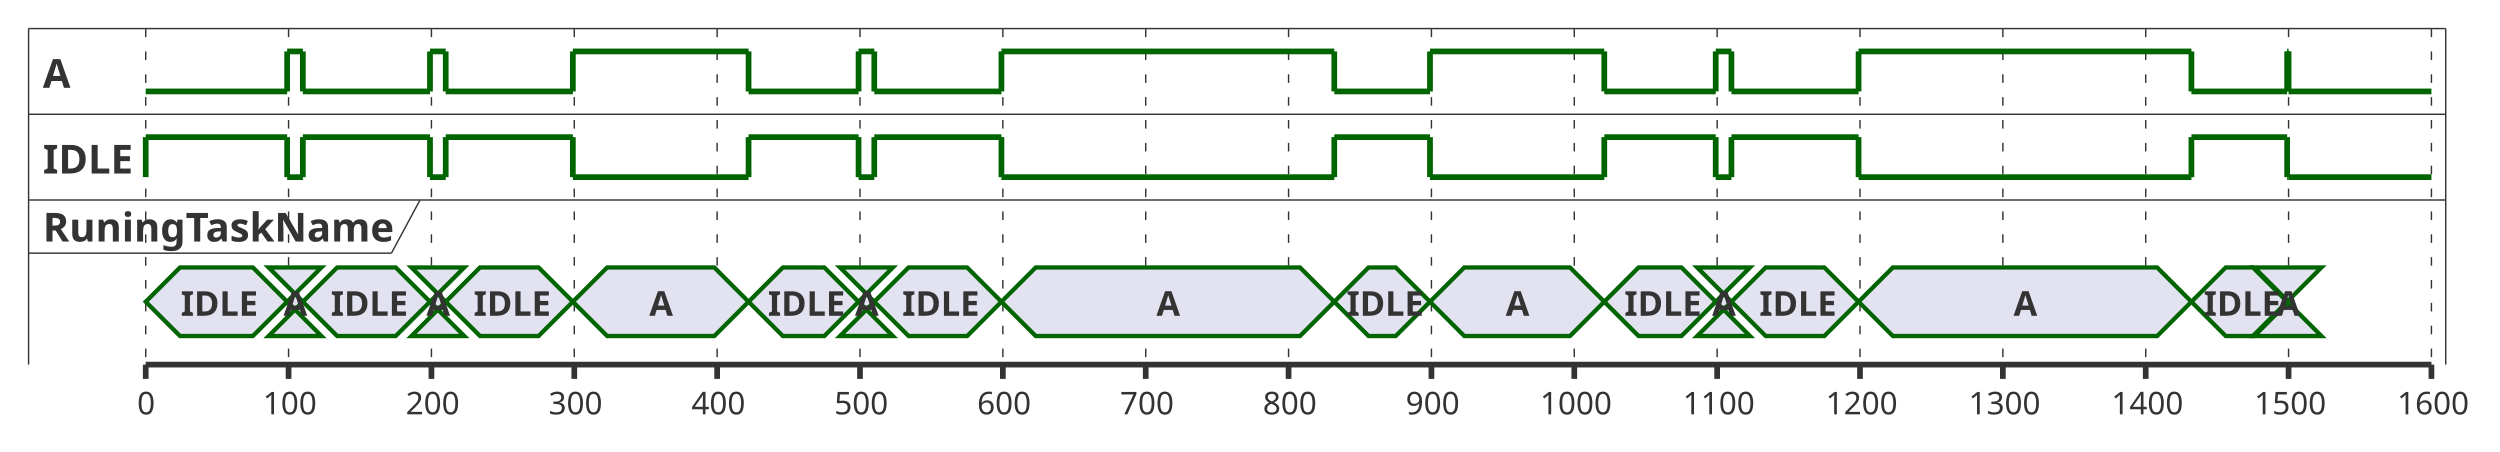
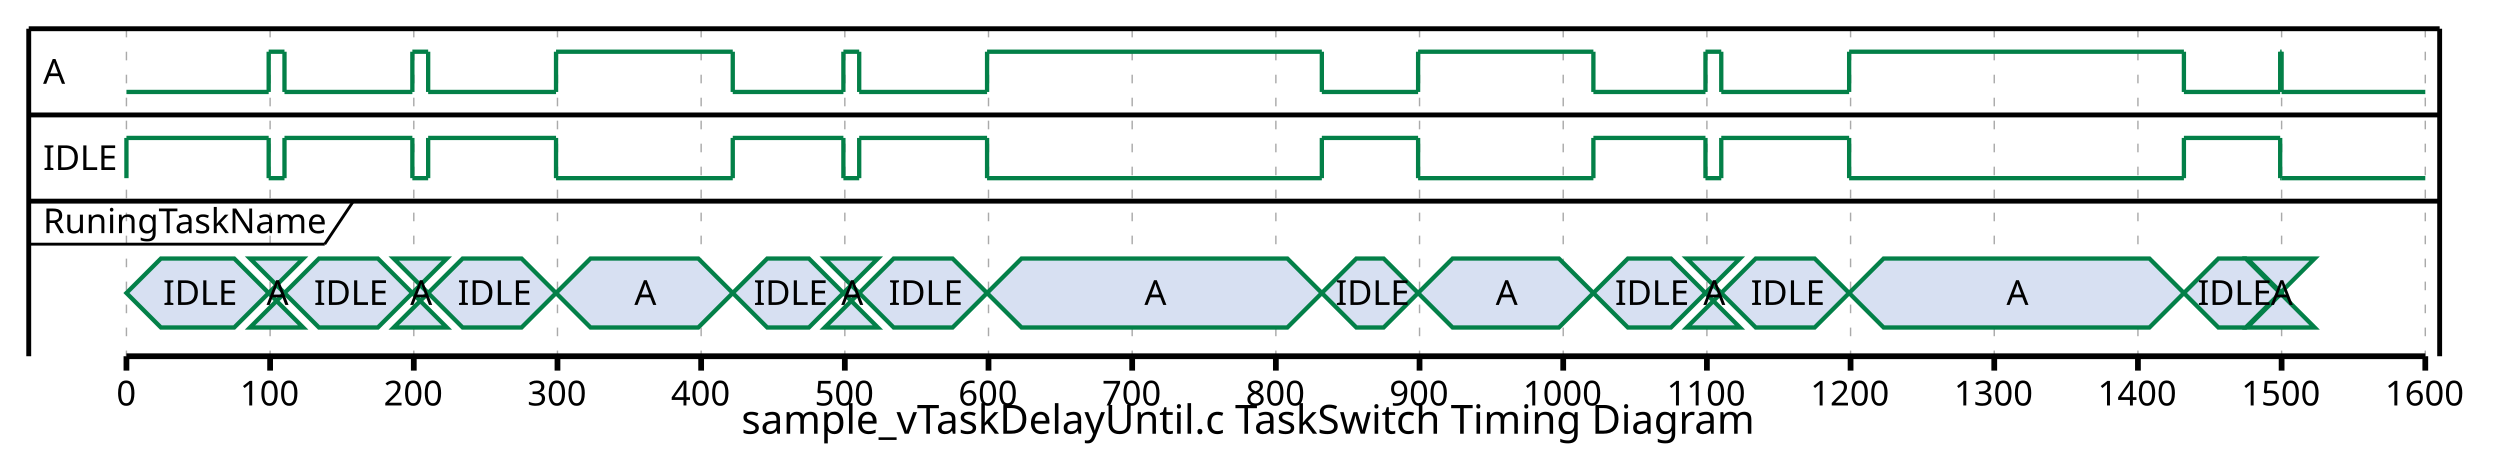
- <svg xmlns="http://www.w3.org/2000/svg" contentStyleType="text/css" height="158px" preserveAspectRatio="none" style="width:875px;height:158px;background:#FFFFFF;" version="1.1" viewBox="0 0 875 158" width="875px" zoomAndPan="magnify">
+ <svg xmlns="http://www.w3.org/2000/svg" contentScriptType="application/ecmascript" contentStyleType="text/css" height="164px" preserveAspectRatio="none" style="width:870px;height:164px;" version="1.1" viewBox="0 0 870 164" width="870px" zoomAndPan="magnify">
  <defs />
  <g>
-     <line style="stroke:#333333;stroke-width:0.5;" x1="10" x2="10" y1="10" y2="127.609" />
-     <line style="stroke:#333333;stroke-width:0.5;" x1="856" x2="856" y1="10" y2="127.609" />
-     <line style="stroke:#333333;stroke-width:0.5;stroke-dasharray:3.0,5.0;" x1="51" x2="51" y1="10" y2="127.609" />
-     <line style="stroke:#333333;stroke-width:0.5;stroke-dasharray:3.0,5.0;" x1="101" x2="101" y1="10" y2="127.609" />
-     <line style="stroke:#333333;stroke-width:0.5;stroke-dasharray:3.0,5.0;" x1="151" x2="151" y1="10" y2="127.609" />
-     <line style="stroke:#333333;stroke-width:0.5;stroke-dasharray:3.0,5.0;" x1="201" x2="201" y1="10" y2="127.609" />
-     <line style="stroke:#333333;stroke-width:0.5;stroke-dasharray:3.0,5.0;" x1="251" x2="251" y1="10" y2="127.609" />
-     <line style="stroke:#333333;stroke-width:0.5;stroke-dasharray:3.0,5.0;" x1="301" x2="301" y1="10" y2="127.609" />
-     <line style="stroke:#333333;stroke-width:0.5;stroke-dasharray:3.0,5.0;" x1="351" x2="351" y1="10" y2="127.609" />
-     <line style="stroke:#333333;stroke-width:0.5;stroke-dasharray:3.0,5.0;" x1="401" x2="401" y1="10" y2="127.609" />
-     <line style="stroke:#333333;stroke-width:0.5;stroke-dasharray:3.0,5.0;" x1="451" x2="451" y1="10" y2="127.609" />
-     <line style="stroke:#333333;stroke-width:0.5;stroke-dasharray:3.0,5.0;" x1="501" x2="501" y1="10" y2="127.609" />
-     <line style="stroke:#333333;stroke-width:0.5;stroke-dasharray:3.0,5.0;" x1="551" x2="551" y1="10" y2="127.609" />
-     <line style="stroke:#333333;stroke-width:0.5;stroke-dasharray:3.0,5.0;" x1="601" x2="601" y1="10" y2="127.609" />
-     <line style="stroke:#333333;stroke-width:0.5;stroke-dasharray:3.0,5.0;" x1="651" x2="651" y1="10" y2="127.609" />
-     <line style="stroke:#333333;stroke-width:0.5;stroke-dasharray:3.0,5.0;" x1="701" x2="701" y1="10" y2="127.609" />
-     <line style="stroke:#333333;stroke-width:0.5;stroke-dasharray:3.0,5.0;" x1="751" x2="751" y1="10" y2="127.609" />
-     <line style="stroke:#333333;stroke-width:0.5;stroke-dasharray:3.0,5.0;" x1="801" x2="801" y1="10" y2="127.609" />
-     <line style="stroke:#333333;stroke-width:0.5;stroke-dasharray:3.0,5.0;" x1="851" x2="851" y1="10" y2="127.609" />
-     <line style="stroke:#333333;stroke-width:0.5;" x1="10" x2="856" y1="10" y2="10" />
-     <text fill="#333333" font-family="sans-serif" font-size="14" font-weight="bold" lengthAdjust="spacing" textLength="9" x="15" y="30.729">A</text>
-     <line style="stroke:#006400;stroke-width:2.0;" x1="51" x2="51" y1="32" y2="32" />
-     <line style="stroke:#006400;stroke-width:2.0;" x1="51" x2="100.5" y1="32" y2="32" />
-     <line style="stroke:#006400;stroke-width:2.0;" x1="100.5" x2="100.5" y1="18" y2="32" />
-     <line style="stroke:#006400;stroke-width:2.0;" x1="100.5" x2="106" y1="18" y2="18" />
-     <line style="stroke:#006400;stroke-width:2.0;" x1="106" x2="106" y1="18" y2="32" />
-     <line style="stroke:#006400;stroke-width:2.0;" x1="106" x2="150.5" y1="32" y2="32" />
-     <line style="stroke:#006400;stroke-width:2.0;" x1="150.5" x2="150.5" y1="18" y2="32" />
-     <line style="stroke:#006400;stroke-width:2.0;" x1="150.5" x2="156" y1="18" y2="18" />
-     <line style="stroke:#006400;stroke-width:2.0;" x1="156" x2="156" y1="18" y2="32" />
-     <line style="stroke:#006400;stroke-width:2.0;" x1="156" x2="200.5" y1="32" y2="32" />
-     <line style="stroke:#006400;stroke-width:2.0;" x1="200.5" x2="200.5" y1="18" y2="32" />
-     <line style="stroke:#006400;stroke-width:2.0;" x1="200.5" x2="262" y1="18" y2="18" />
-     <line style="stroke:#006400;stroke-width:2.0;" x1="262" x2="262" y1="18" y2="32" />
-     <line style="stroke:#006400;stroke-width:2.0;" x1="262" x2="300.5" y1="32" y2="32" />
-     <line style="stroke:#006400;stroke-width:2.0;" x1="300.5" x2="300.5" y1="18" y2="32" />
-     <line style="stroke:#006400;stroke-width:2.0;" x1="300.5" x2="306" y1="18" y2="18" />
-     <line style="stroke:#006400;stroke-width:2.0;" x1="306" x2="306" y1="18" y2="32" />
-     <line style="stroke:#006400;stroke-width:2.0;" x1="306" x2="350.5" y1="32" y2="32" />
-     <line style="stroke:#006400;stroke-width:2.0;" x1="350.5" x2="350.5" y1="18" y2="32" />
-     <line style="stroke:#006400;stroke-width:2.0;" x1="350.5" x2="467" y1="18" y2="18" />
-     <line style="stroke:#006400;stroke-width:2.0;" x1="467" x2="467" y1="18" y2="32" />
-     <line style="stroke:#006400;stroke-width:2.0;" x1="467" x2="500.5" y1="32" y2="32" />
-     <line style="stroke:#006400;stroke-width:2.0;" x1="500.5" x2="500.5" y1="18" y2="32" />
-     <line style="stroke:#006400;stroke-width:2.0;" x1="500.5" x2="561.5" y1="18" y2="18" />
-     <line style="stroke:#006400;stroke-width:2.0;" x1="561.5" x2="561.5" y1="18" y2="32" />
-     <line style="stroke:#006400;stroke-width:2.0;" x1="561.5" x2="600.5" y1="32" y2="32" />
-     <line style="stroke:#006400;stroke-width:2.0;" x1="600.5" x2="600.5" y1="18" y2="32" />
-     <line style="stroke:#006400;stroke-width:2.0;" x1="600.5" x2="606" y1="18" y2="18" />
-     <line style="stroke:#006400;stroke-width:2.0;" x1="606" x2="606" y1="18" y2="32" />
-     <line style="stroke:#006400;stroke-width:2.0;" x1="606" x2="650.5" y1="32" y2="32" />
-     <line style="stroke:#006400;stroke-width:2.0;" x1="650.5" x2="650.5" y1="18" y2="32" />
-     <line style="stroke:#006400;stroke-width:2.0;" x1="650.5" x2="767" y1="18" y2="18" />
-     <line style="stroke:#006400;stroke-width:2.0;" x1="767" x2="767" y1="18" y2="32" />
-     <line style="stroke:#006400;stroke-width:2.0;" x1="767" x2="800.5" y1="32" y2="32" />
-     <line style="stroke:#006400;stroke-width:2.0;" x1="800.5" x2="800.5" y1="18" y2="32" />
-     <line style="stroke:#006400;stroke-width:2.0;" x1="800.5" x2="801" y1="18" y2="18" />
-     <line style="stroke:#006400;stroke-width:2.0;" x1="801" x2="801" y1="18" y2="32" />
-     <line style="stroke:#006400;stroke-width:2.0;" x1="801" x2="851" y1="32" y2="32" />
-     <line style="stroke:#333333;stroke-width:0.5;" x1="10" x2="856" y1="40" y2="40" />
-     <text fill="#333333" font-family="sans-serif" font-size="14" font-weight="bold" lengthAdjust="spacing" textLength="31" x="15" y="60.728">IDLE</text>
-     <line style="stroke:#006400;stroke-width:2.0;" x1="51" x2="51" y1="62" y2="62" />
-     <line style="stroke:#006400;stroke-width:2.0;" x1="51" x2="51" y1="48" y2="62" />
-     <line style="stroke:#006400;stroke-width:2.0;" x1="51" x2="100.5" y1="48" y2="48" />
-     <line style="stroke:#006400;stroke-width:2.0;" x1="100.5" x2="100.5" y1="48" y2="62" />
-     <line style="stroke:#006400;stroke-width:2.0;" x1="100.5" x2="106" y1="62" y2="62" />
-     <line style="stroke:#006400;stroke-width:2.0;" x1="106" x2="106" y1="48" y2="62" />
-     <line style="stroke:#006400;stroke-width:2.0;" x1="106" x2="150.5" y1="48" y2="48" />
-     <line style="stroke:#006400;stroke-width:2.0;" x1="150.5" x2="150.5" y1="48" y2="62" />
-     <line style="stroke:#006400;stroke-width:2.0;" x1="150.5" x2="156" y1="62" y2="62" />
-     <line style="stroke:#006400;stroke-width:2.0;" x1="156" x2="156" y1="48" y2="62" />
-     <line style="stroke:#006400;stroke-width:2.0;" x1="156" x2="200.5" y1="48" y2="48" />
-     <line style="stroke:#006400;stroke-width:2.0;" x1="200.5" x2="200.5" y1="48" y2="62" />
-     <line style="stroke:#006400;stroke-width:2.0;" x1="200.5" x2="262" y1="62" y2="62" />
-     <line style="stroke:#006400;stroke-width:2.0;" x1="262" x2="262" y1="48" y2="62" />
-     <line style="stroke:#006400;stroke-width:2.0;" x1="262" x2="300.5" y1="48" y2="48" />
-     <line style="stroke:#006400;stroke-width:2.0;" x1="300.5" x2="300.5" y1="48" y2="62" />
-     <line style="stroke:#006400;stroke-width:2.0;" x1="300.5" x2="306" y1="62" y2="62" />
-     <line style="stroke:#006400;stroke-width:2.0;" x1="306" x2="306" y1="48" y2="62" />
-     <line style="stroke:#006400;stroke-width:2.0;" x1="306" x2="350.5" y1="48" y2="48" />
-     <line style="stroke:#006400;stroke-width:2.0;" x1="350.5" x2="350.5" y1="48" y2="62" />
-     <line style="stroke:#006400;stroke-width:2.0;" x1="350.5" x2="467" y1="62" y2="62" />
-     <line style="stroke:#006400;stroke-width:2.0;" x1="467" x2="467" y1="48" y2="62" />
-     <line style="stroke:#006400;stroke-width:2.0;" x1="467" x2="500.5" y1="48" y2="48" />
-     <line style="stroke:#006400;stroke-width:2.0;" x1="500.5" x2="500.5" y1="48" y2="62" />
-     <line style="stroke:#006400;stroke-width:2.0;" x1="500.5" x2="561.5" y1="62" y2="62" />
-     <line style="stroke:#006400;stroke-width:2.0;" x1="561.5" x2="561.5" y1="48" y2="62" />
-     <line style="stroke:#006400;stroke-width:2.0;" x1="561.5" x2="600.5" y1="48" y2="48" />
-     <line style="stroke:#006400;stroke-width:2.0;" x1="600.5" x2="600.5" y1="48" y2="62" />
-     <line style="stroke:#006400;stroke-width:2.0;" x1="600.5" x2="606" y1="62" y2="62" />
-     <line style="stroke:#006400;stroke-width:2.0;" x1="606" x2="606" y1="48" y2="62" />
-     <line style="stroke:#006400;stroke-width:2.0;" x1="606" x2="650.5" y1="48" y2="48" />
-     <line style="stroke:#006400;stroke-width:2.0;" x1="650.5" x2="650.5" y1="48" y2="62" />
-     <line style="stroke:#006400;stroke-width:2.0;" x1="650.5" x2="767" y1="62" y2="62" />
-     <line style="stroke:#006400;stroke-width:2.0;" x1="767" x2="767" y1="48" y2="62" />
-     <line style="stroke:#006400;stroke-width:2.0;" x1="767" x2="800.5" y1="48" y2="48" />
-     <line style="stroke:#006400;stroke-width:2.0;" x1="800.5" x2="800.5" y1="48" y2="62" />
-     <line style="stroke:#006400;stroke-width:2.0;" x1="800.5" x2="801" y1="62" y2="62" />
-     <line style="stroke:#006400;stroke-width:2.0;" x1="801" x2="851" y1="62" y2="62" />
-     <line style="stroke:#333333;stroke-width:0.5;" x1="10" x2="856" y1="70" y2="70" />
-     <text fill="#333333" font-family="sans-serif" font-size="14" font-weight="bold" lengthAdjust="spacing" textLength="121" x="15" y="84.533">RuningTaskName</text>
-     <line style="stroke:#333333;stroke-width:0.5;" x1="10" x2="137" y1="88.609" y2="88.609" />
-     <line style="stroke:#333333;stroke-width:0.5;" x1="137" x2="147" y1="88.609" y2="70" />
-     <polygon fill="#E2E2F0" points="63,93.609,88.5,93.609,100.5,105.609,88.5,117.609,63,117.609,51,105.609" style="stroke:#006400;stroke-width:1.5;" />
-     <polygon fill="#E2E2F0" points="112.5,93.609,94,93.609,106,105.609,94,117.609,112.5,117.609,100.5,105.609" style="stroke:#006400;stroke-width:1.5;" />
-     <polygon fill="#E2E2F0" points="118,93.609,138.5,93.609,150.5,105.609,138.5,117.609,118,117.609,106,105.609" style="stroke:#006400;stroke-width:1.5;" />
-     <polygon fill="#E2E2F0" points="162.5,93.609,144,93.609,156,105.609,144,117.609,162.5,117.609,150.5,105.609" style="stroke:#006400;stroke-width:1.5;" />
-     <polygon fill="#E2E2F0" points="168,93.609,188.5,93.609,200.5,105.609,188.5,117.609,168,117.609,156,105.609" style="stroke:#006400;stroke-width:1.5;" />
-     <polygon fill="#E2E2F0" points="212.5,93.609,250,93.609,262,105.609,250,117.609,212.5,117.609,200.5,105.609" style="stroke:#006400;stroke-width:1.5;" />
-     <polygon fill="#E2E2F0" points="274,93.609,288.5,93.609,300.5,105.609,288.5,117.609,274,117.609,262,105.609" style="stroke:#006400;stroke-width:1.5;" />
-     <polygon fill="#E2E2F0" points="312.5,93.609,294,93.609,306,105.609,294,117.609,312.5,117.609,300.5,105.609" style="stroke:#006400;stroke-width:1.5;" />
-     <polygon fill="#E2E2F0" points="318,93.609,338.5,93.609,350.5,105.609,338.5,117.609,318,117.609,306,105.609" style="stroke:#006400;stroke-width:1.5;" />
-     <polygon fill="#E2E2F0" points="362.5,93.609,455,93.609,467,105.609,455,117.609,362.5,117.609,350.5,105.609" style="stroke:#006400;stroke-width:1.5;" />
-     <polygon fill="#E2E2F0" points="479,93.609,488.5,93.609,500.5,105.609,488.5,117.609,479,117.609,467,105.609" style="stroke:#006400;stroke-width:1.5;" />
-     <polygon fill="#E2E2F0" points="512.5,93.609,549.5,93.609,561.5,105.609,549.5,117.609,512.5,117.609,500.5,105.609" style="stroke:#006400;stroke-width:1.5;" />
-     <polygon fill="#E2E2F0" points="573.5,93.609,588.5,93.609,600.5,105.609,588.5,117.609,573.5,117.609,561.5,105.609" style="stroke:#006400;stroke-width:1.5;" />
-     <polygon fill="#E2E2F0" points="612.5,93.609,594,93.609,606,105.609,594,117.609,612.5,117.609,600.5,105.609" style="stroke:#006400;stroke-width:1.5;" />
-     <polygon fill="#E2E2F0" points="618,93.609,638.5,93.609,650.5,105.609,638.5,117.609,618,117.609,606,105.609" style="stroke:#006400;stroke-width:1.5;" />
-     <polygon fill="#E2E2F0" points="662.5,93.609,755,93.609,767,105.609,755,117.609,662.5,117.609,650.5,105.609" style="stroke:#006400;stroke-width:1.5;" />
-     <polygon fill="#E2E2F0" points="779,93.609,788.5,93.609,800.5,105.609,788.5,117.609,779,117.609,767,105.609" style="stroke:#006400;stroke-width:1.5;" />
-     <polygon fill="#E2E2F0" points="812.5,93.609,789,93.609,801,105.609,789,117.609,812.5,117.609,800.5,105.609" style="stroke:#006400;stroke-width:1.5;" />
-     <text fill="#333333" font-family="sans-serif" font-size="12" font-weight="bold" lengthAdjust="spacing" textLength="25" x="63.25" y="110.519">IDLE</text>
-     <text fill="#333333" font-family="sans-serif" font-size="12" font-weight="bold" lengthAdjust="spacing" textLength="8" x="99.25" y="110.519">A</text>
-     <text fill="#333333" font-family="sans-serif" font-size="12" font-weight="bold" lengthAdjust="spacing" textLength="25" x="115.75" y="110.519">IDLE</text>
-     <text fill="#333333" font-family="sans-serif" font-size="12" font-weight="bold" lengthAdjust="spacing" textLength="8" x="149.25" y="110.519">A</text>
-     <text fill="#333333" font-family="sans-serif" font-size="12" font-weight="bold" lengthAdjust="spacing" textLength="25" x="165.75" y="110.519">IDLE</text>
-     <text fill="#333333" font-family="sans-serif" font-size="12" font-weight="bold" lengthAdjust="spacing" textLength="8" x="227.25" y="110.519">A</text>
-     <text fill="#333333" font-family="sans-serif" font-size="12" font-weight="bold" lengthAdjust="spacing" textLength="25" x="268.75" y="110.519">IDLE</text>
-     <text fill="#333333" font-family="sans-serif" font-size="12" font-weight="bold" lengthAdjust="spacing" textLength="8" x="299.25" y="110.519">A</text>
-     <text fill="#333333" font-family="sans-serif" font-size="12" font-weight="bold" lengthAdjust="spacing" textLength="25" x="315.75" y="110.519">IDLE</text>
-     <text fill="#333333" font-family="sans-serif" font-size="12" font-weight="bold" lengthAdjust="spacing" textLength="8" x="404.75" y="110.519">A</text>
-     <text fill="#333333" font-family="sans-serif" font-size="12" font-weight="bold" lengthAdjust="spacing" textLength="25" x="471.25" y="110.519">IDLE</text>
-     <text fill="#333333" font-family="sans-serif" font-size="12" font-weight="bold" lengthAdjust="spacing" textLength="8" x="527" y="110.519">A</text>
-     <text fill="#333333" font-family="sans-serif" font-size="12" font-weight="bold" lengthAdjust="spacing" textLength="25" x="568.5" y="110.519">IDLE</text>
-     <text fill="#333333" font-family="sans-serif" font-size="12" font-weight="bold" lengthAdjust="spacing" textLength="8" x="599.25" y="110.519">A</text>
-     <text fill="#333333" font-family="sans-serif" font-size="12" font-weight="bold" lengthAdjust="spacing" textLength="25" x="615.75" y="110.519">IDLE</text>
-     <text fill="#333333" font-family="sans-serif" font-size="12" font-weight="bold" lengthAdjust="spacing" textLength="8" x="704.75" y="110.519">A</text>
-     <text fill="#333333" font-family="sans-serif" font-size="12" font-weight="bold" lengthAdjust="spacing" textLength="25" x="771.25" y="110.519">IDLE</text>
-     <text fill="#333333" font-family="sans-serif" font-size="12" font-weight="bold" lengthAdjust="spacing" textLength="8" x="796.75" y="110.519">A</text>
-     <line style="stroke:#333333;stroke-width:2.0;" x1="51" x2="51" y1="127.609" y2="132.609" />
-     <line style="stroke:#333333;stroke-width:2.0;" x1="101" x2="101" y1="127.609" y2="132.609" />
-     <line style="stroke:#333333;stroke-width:2.0;" x1="151" x2="151" y1="127.609" y2="132.609" />
-     <line style="stroke:#333333;stroke-width:2.0;" x1="201" x2="201" y1="127.609" y2="132.609" />
-     <line style="stroke:#333333;stroke-width:2.0;" x1="251" x2="251" y1="127.609" y2="132.609" />
-     <line style="stroke:#333333;stroke-width:2.0;" x1="301" x2="301" y1="127.609" y2="132.609" />
-     <line style="stroke:#333333;stroke-width:2.0;" x1="351" x2="351" y1="127.609" y2="132.609" />
-     <line style="stroke:#333333;stroke-width:2.0;" x1="401" x2="401" y1="127.609" y2="132.609" />
-     <line style="stroke:#333333;stroke-width:2.0;" x1="451" x2="451" y1="127.609" y2="132.609" />
-     <line style="stroke:#333333;stroke-width:2.0;" x1="501" x2="501" y1="127.609" y2="132.609" />
-     <line style="stroke:#333333;stroke-width:2.0;" x1="551" x2="551" y1="127.609" y2="132.609" />
-     <line style="stroke:#333333;stroke-width:2.0;" x1="601" x2="601" y1="127.609" y2="132.609" />
-     <line style="stroke:#333333;stroke-width:2.0;" x1="651" x2="651" y1="127.609" y2="132.609" />
-     <line style="stroke:#333333;stroke-width:2.0;" x1="701" x2="701" y1="127.609" y2="132.609" />
-     <line style="stroke:#333333;stroke-width:2.0;" x1="751" x2="751" y1="127.609" y2="132.609" />
-     <line style="stroke:#333333;stroke-width:2.0;" x1="801" x2="801" y1="127.609" y2="132.609" />
-     <line style="stroke:#333333;stroke-width:2.0;" x1="851" x2="851" y1="127.609" y2="132.609" />
-     <line style="stroke:#333333;stroke-width:2.0;" x1="51" x2="851" y1="127.609" y2="127.609" />
-     <text fill="#333333" font-family="sans-serif" font-size="11" lengthAdjust="spacing" textLength="6" x="48" y="145.028">0</text>
-     <text fill="#333333" font-family="sans-serif" font-size="11" lengthAdjust="spacing" textLength="18" x="92" y="145.028">100</text>
-     <text fill="#333333" font-family="sans-serif" font-size="11" lengthAdjust="spacing" textLength="18" x="142" y="145.028">200</text>
-     <text fill="#333333" font-family="sans-serif" font-size="11" lengthAdjust="spacing" textLength="18" x="192" y="145.028">300</text>
-     <text fill="#333333" font-family="sans-serif" font-size="11" lengthAdjust="spacing" textLength="18" x="242" y="145.028">400</text>
-     <text fill="#333333" font-family="sans-serif" font-size="11" lengthAdjust="spacing" textLength="18" x="292" y="145.028">500</text>
-     <text fill="#333333" font-family="sans-serif" font-size="11" lengthAdjust="spacing" textLength="18" x="342" y="145.028">600</text>
-     <text fill="#333333" font-family="sans-serif" font-size="11" lengthAdjust="spacing" textLength="18" x="392" y="145.028">700</text>
-     <text fill="#333333" font-family="sans-serif" font-size="11" lengthAdjust="spacing" textLength="18" x="442" y="145.028">800</text>
-     <text fill="#333333" font-family="sans-serif" font-size="11" lengthAdjust="spacing" textLength="18" x="492" y="145.028">900</text>
-     <text fill="#333333" font-family="sans-serif" font-size="11" lengthAdjust="spacing" textLength="24" x="539" y="145.028">1000</text>
-     <text fill="#333333" font-family="sans-serif" font-size="11" lengthAdjust="spacing" textLength="24" x="589" y="145.028">1100</text>
-     <text fill="#333333" font-family="sans-serif" font-size="11" lengthAdjust="spacing" textLength="24" x="639" y="145.028">1200</text>
-     <text fill="#333333" font-family="sans-serif" font-size="11" lengthAdjust="spacing" textLength="24" x="689" y="145.028">1300</text>
-     <text fill="#333333" font-family="sans-serif" font-size="11" lengthAdjust="spacing" textLength="24" x="739" y="145.028">1400</text>
-     <text fill="#333333" font-family="sans-serif" font-size="11" lengthAdjust="spacing" textLength="24" x="789" y="145.028">1500</text>
-     <text fill="#333333" font-family="sans-serif" font-size="11" lengthAdjust="spacing" textLength="24" x="839" y="145.028">1600</text>
+     <line style="stroke:#000000;stroke-width:1.7;" x1="10" x2="10" y1="10" y2="123.969" />
+     <line style="stroke:#000000;stroke-width:1.7;" x1="849" x2="849" y1="10" y2="123.969" />
+     <line style="stroke:#AAAAAA;stroke-width:0.5;stroke-dasharray:3.0,5.0;" x1="44" x2="44" y1="10" y2="123.969" />
+     <line style="stroke:#AAAAAA;stroke-width:0.5;stroke-dasharray:3.0,5.0;" x1="94" x2="94" y1="10" y2="123.969" />
+     <line style="stroke:#AAAAAA;stroke-width:0.5;stroke-dasharray:3.0,5.0;" x1="144" x2="144" y1="10" y2="123.969" />
+     <line style="stroke:#AAAAAA;stroke-width:0.5;stroke-dasharray:3.0,5.0;" x1="194" x2="194" y1="10" y2="123.969" />
+     <line style="stroke:#AAAAAA;stroke-width:0.5;stroke-dasharray:3.0,5.0;" x1="244" x2="244" y1="10" y2="123.969" />
+     <line style="stroke:#AAAAAA;stroke-width:0.5;stroke-dasharray:3.0,5.0;" x1="294" x2="294" y1="10" y2="123.969" />
+     <line style="stroke:#AAAAAA;stroke-width:0.5;stroke-dasharray:3.0,5.0;" x1="344" x2="344" y1="10" y2="123.969" />
+     <line style="stroke:#AAAAAA;stroke-width:0.5;stroke-dasharray:3.0,5.0;" x1="394" x2="394" y1="10" y2="123.969" />
+     <line style="stroke:#AAAAAA;stroke-width:0.5;stroke-dasharray:3.0,5.0;" x1="444" x2="444" y1="10" y2="123.969" />
+     <line style="stroke:#AAAAAA;stroke-width:0.5;stroke-dasharray:3.0,5.0;" x1="494" x2="494" y1="10" y2="123.969" />
+     <line style="stroke:#AAAAAA;stroke-width:0.5;stroke-dasharray:3.0,5.0;" x1="544" x2="544" y1="10" y2="123.969" />
+     <line style="stroke:#AAAAAA;stroke-width:0.5;stroke-dasharray:3.0,5.0;" x1="594" x2="594" y1="10" y2="123.969" />
+     <line style="stroke:#AAAAAA;stroke-width:0.5;stroke-dasharray:3.0,5.0;" x1="644" x2="644" y1="10" y2="123.969" />
+     <line style="stroke:#AAAAAA;stroke-width:0.5;stroke-dasharray:3.0,5.0;" x1="694" x2="694" y1="10" y2="123.969" />
+     <line style="stroke:#AAAAAA;stroke-width:0.5;stroke-dasharray:3.0,5.0;" x1="744" x2="744" y1="10" y2="123.969" />
+     <line style="stroke:#AAAAAA;stroke-width:0.5;stroke-dasharray:3.0,5.0;" x1="794" x2="794" y1="10" y2="123.969" />
+     <line style="stroke:#AAAAAA;stroke-width:0.5;stroke-dasharray:3.0,5.0;" x1="844" x2="844" y1="10" y2="123.969" />
+     <line style="stroke:#000000;stroke-width:1.7;" x1="10" x2="849" y1="10" y2="10" />
+     <text fill="#000000" font-family="sans-serif" font-size="12" lengthAdjust="spacingAndGlyphs" textLength="7" x="15" y="29.154">A</text>
+     <line style="stroke:#038048;stroke-width:1.5;" x1="44" x2="44" y1="32" y2="32" />
+     <line style="stroke:#038048;stroke-width:1.5;" x1="44" x2="93.5" y1="32" y2="32" />
+     <line style="stroke:#038048;stroke-width:1.5;" x1="93.5" x2="93.5" y1="18" y2="32" />
+     <line style="stroke:#038048;stroke-width:1.5;" x1="93.5" x2="99" y1="18" y2="18" />
+     <line style="stroke:#038048;stroke-width:1.5;" x1="99" x2="99" y1="18" y2="32" />
+     <line style="stroke:#038048;stroke-width:1.5;" x1="99" x2="143.5" y1="32" y2="32" />
+     <line style="stroke:#038048;stroke-width:1.5;" x1="143.5" x2="143.5" y1="18" y2="32" />
+     <line style="stroke:#038048;stroke-width:1.5;" x1="143.5" x2="149" y1="18" y2="18" />
+     <line style="stroke:#038048;stroke-width:1.5;" x1="149" x2="149" y1="18" y2="32" />
+     <line style="stroke:#038048;stroke-width:1.5;" x1="149" x2="193.5" y1="32" y2="32" />
+     <line style="stroke:#038048;stroke-width:1.5;" x1="193.5" x2="193.5" y1="18" y2="32" />
+     <line style="stroke:#038048;stroke-width:1.5;" x1="193.5" x2="255" y1="18" y2="18" />
+     <line style="stroke:#038048;stroke-width:1.5;" x1="255" x2="255" y1="18" y2="32" />
+     <line style="stroke:#038048;stroke-width:1.5;" x1="255" x2="293.5" y1="32" y2="32" />
+     <line style="stroke:#038048;stroke-width:1.5;" x1="293.5" x2="293.5" y1="18" y2="32" />
+     <line style="stroke:#038048;stroke-width:1.5;" x1="293.5" x2="299" y1="18" y2="18" />
+     <line style="stroke:#038048;stroke-width:1.5;" x1="299" x2="299" y1="18" y2="32" />
+     <line style="stroke:#038048;stroke-width:1.5;" x1="299" x2="343.5" y1="32" y2="32" />
+     <line style="stroke:#038048;stroke-width:1.5;" x1="343.5" x2="343.5" y1="18" y2="32" />
+     <line style="stroke:#038048;stroke-width:1.5;" x1="343.5" x2="460" y1="18" y2="18" />
+     <line style="stroke:#038048;stroke-width:1.5;" x1="460" x2="460" y1="18" y2="32" />
+     <line style="stroke:#038048;stroke-width:1.5;" x1="460" x2="493.5" y1="32" y2="32" />
+     <line style="stroke:#038048;stroke-width:1.5;" x1="493.5" x2="493.5" y1="18" y2="32" />
+     <line style="stroke:#038048;stroke-width:1.5;" x1="493.5" x2="554.5" y1="18" y2="18" />
+     <line style="stroke:#038048;stroke-width:1.5;" x1="554.5" x2="554.5" y1="18" y2="32" />
+     <line style="stroke:#038048;stroke-width:1.5;" x1="554.5" x2="593.5" y1="32" y2="32" />
+     <line style="stroke:#038048;stroke-width:1.5;" x1="593.5" x2="593.5" y1="18" y2="32" />
+     <line style="stroke:#038048;stroke-width:1.5;" x1="593.5" x2="599" y1="18" y2="18" />
+     <line style="stroke:#038048;stroke-width:1.5;" x1="599" x2="599" y1="18" y2="32" />
+     <line style="stroke:#038048;stroke-width:1.5;" x1="599" x2="643.5" y1="32" y2="32" />
+     <line style="stroke:#038048;stroke-width:1.5;" x1="643.5" x2="643.5" y1="18" y2="32" />
+     <line style="stroke:#038048;stroke-width:1.5;" x1="643.5" x2="760" y1="18" y2="18" />
+     <line style="stroke:#038048;stroke-width:1.5;" x1="760" x2="760" y1="18" y2="32" />
+     <line style="stroke:#038048;stroke-width:1.5;" x1="760" x2="793.5" y1="32" y2="32" />
+     <line style="stroke:#038048;stroke-width:1.5;" x1="793.5" x2="793.5" y1="18" y2="32" />
+     <line style="stroke:#038048;stroke-width:1.5;" x1="793.5" x2="794" y1="18" y2="18" />
+     <line style="stroke:#038048;stroke-width:1.5;" x1="794" x2="794" y1="18" y2="32" />
+     <line style="stroke:#038048;stroke-width:1.5;" x1="794" x2="844" y1="32" y2="32" />
+     <line style="stroke:#000000;stroke-width:1.7;" x1="10" x2="849" y1="40" y2="40" />
+     <text fill="#000000" font-family="sans-serif" font-size="12" lengthAdjust="spacingAndGlyphs" textLength="24" x="15" y="59.154">IDLE</text>
+     <line style="stroke:#038048;stroke-width:1.5;" x1="44" x2="44" y1="62" y2="62" />
+     <line style="stroke:#038048;stroke-width:1.5;" x1="44" x2="44" y1="48" y2="62" />
+     <line style="stroke:#038048;stroke-width:1.5;" x1="44" x2="93.5" y1="48" y2="48" />
+     <line style="stroke:#038048;stroke-width:1.5;" x1="93.5" x2="93.5" y1="48" y2="62" />
+     <line style="stroke:#038048;stroke-width:1.5;" x1="93.5" x2="99" y1="62" y2="62" />
+     <line style="stroke:#038048;stroke-width:1.5;" x1="99" x2="99" y1="48" y2="62" />
+     <line style="stroke:#038048;stroke-width:1.5;" x1="99" x2="143.5" y1="48" y2="48" />
+     <line style="stroke:#038048;stroke-width:1.5;" x1="143.5" x2="143.5" y1="48" y2="62" />
+     <line style="stroke:#038048;stroke-width:1.5;" x1="143.5" x2="149" y1="62" y2="62" />
+     <line style="stroke:#038048;stroke-width:1.5;" x1="149" x2="149" y1="48" y2="62" />
+     <line style="stroke:#038048;stroke-width:1.5;" x1="149" x2="193.5" y1="48" y2="48" />
+     <line style="stroke:#038048;stroke-width:1.5;" x1="193.5" x2="193.5" y1="48" y2="62" />
+     <line style="stroke:#038048;stroke-width:1.5;" x1="193.5" x2="255" y1="62" y2="62" />
+     <line style="stroke:#038048;stroke-width:1.5;" x1="255" x2="255" y1="48" y2="62" />
+     <line style="stroke:#038048;stroke-width:1.5;" x1="255" x2="293.5" y1="48" y2="48" />
+     <line style="stroke:#038048;stroke-width:1.5;" x1="293.5" x2="293.5" y1="48" y2="62" />
+     <line style="stroke:#038048;stroke-width:1.5;" x1="293.5" x2="299" y1="62" y2="62" />
+     <line style="stroke:#038048;stroke-width:1.5;" x1="299" x2="299" y1="48" y2="62" />
+     <line style="stroke:#038048;stroke-width:1.5;" x1="299" x2="343.5" y1="48" y2="48" />
+     <line style="stroke:#038048;stroke-width:1.5;" x1="343.5" x2="343.5" y1="48" y2="62" />
+     <line style="stroke:#038048;stroke-width:1.5;" x1="343.5" x2="460" y1="62" y2="62" />
+     <line style="stroke:#038048;stroke-width:1.5;" x1="460" x2="460" y1="48" y2="62" />
+     <line style="stroke:#038048;stroke-width:1.5;" x1="460" x2="493.5" y1="48" y2="48" />
+     <line style="stroke:#038048;stroke-width:1.5;" x1="493.5" x2="493.5" y1="48" y2="62" />
+     <line style="stroke:#038048;stroke-width:1.5;" x1="493.5" x2="554.5" y1="62" y2="62" />
+     <line style="stroke:#038048;stroke-width:1.5;" x1="554.5" x2="554.5" y1="48" y2="62" />
+     <line style="stroke:#038048;stroke-width:1.5;" x1="554.5" x2="593.5" y1="48" y2="48" />
+     <line style="stroke:#038048;stroke-width:1.5;" x1="593.5" x2="593.5" y1="48" y2="62" />
+     <line style="stroke:#038048;stroke-width:1.5;" x1="593.5" x2="599" y1="62" y2="62" />
+     <line style="stroke:#038048;stroke-width:1.5;" x1="599" x2="599" y1="48" y2="62" />
+     <line style="stroke:#038048;stroke-width:1.5;" x1="599" x2="643.5" y1="48" y2="48" />
+     <line style="stroke:#038048;stroke-width:1.5;" x1="643.5" x2="643.5" y1="48" y2="62" />
+     <line style="stroke:#038048;stroke-width:1.5;" x1="643.5" x2="760" y1="62" y2="62" />
+     <line style="stroke:#038048;stroke-width:1.5;" x1="760" x2="760" y1="48" y2="62" />
+     <line style="stroke:#038048;stroke-width:1.5;" x1="760" x2="793.5" y1="48" y2="48" />
+     <line style="stroke:#038048;stroke-width:1.5;" x1="793.5" x2="793.5" y1="48" y2="62" />
+     <line style="stroke:#038048;stroke-width:1.5;" x1="793.5" x2="794" y1="62" y2="62" />
+     <line style="stroke:#038048;stroke-width:1.5;" x1="794" x2="844" y1="62" y2="62" />
+     <line style="stroke:#000000;stroke-width:1.7;" x1="10" x2="849" y1="70" y2="70" />
+     <text fill="#000000" font-family="sans-serif" font-size="12" lengthAdjust="spacingAndGlyphs" textLength="97" x="15" y="81.139">RuningTaskName</text>
+     <line style="stroke:#000000;stroke-width:1.0;" x1="10" x2="113" y1="84.969" y2="84.969" />
+     <line style="stroke:#000000;stroke-width:1.0;" x1="113" x2="123" y1="84.969" y2="70" />
+     <polygon fill="#D7E0F2" points="56,89.969,81.5,89.969,93.5,101.969,81.5,113.969,56,113.969,44,101.969" style="stroke:#038048;stroke-width:1.5;" />
+     <polygon fill="#D7E0F2" points="105.5,89.969,87,89.969,99,101.969,87,113.969,105.5,113.969,93.5,101.969" style="stroke:#038048;stroke-width:1.5;" />
+     <polygon fill="#D7E0F2" points="111,89.969,131.5,89.969,143.5,101.969,131.5,113.969,111,113.969,99,101.969" style="stroke:#038048;stroke-width:1.5;" />
+     <polygon fill="#D7E0F2" points="155.5,89.969,137,89.969,149,101.969,137,113.969,155.5,113.969,143.5,101.969" style="stroke:#038048;stroke-width:1.5;" />
+     <polygon fill="#D7E0F2" points="161,89.969,181.5,89.969,193.5,101.969,181.5,113.969,161,113.969,149,101.969" style="stroke:#038048;stroke-width:1.5;" />
+     <polygon fill="#D7E0F2" points="205.5,89.969,243,89.969,255,101.969,243,113.969,205.5,113.969,193.5,101.969" style="stroke:#038048;stroke-width:1.5;" />
+     <polygon fill="#D7E0F2" points="267,89.969,281.5,89.969,293.5,101.969,281.5,113.969,267,113.969,255,101.969" style="stroke:#038048;stroke-width:1.5;" />
+     <polygon fill="#D7E0F2" points="305.5,89.969,287,89.969,299,101.969,287,113.969,305.5,113.969,293.5,101.969" style="stroke:#038048;stroke-width:1.5;" />
+     <polygon fill="#D7E0F2" points="311,89.969,331.5,89.969,343.5,101.969,331.5,113.969,311,113.969,299,101.969" style="stroke:#038048;stroke-width:1.5;" />
+     <polygon fill="#D7E0F2" points="355.5,89.969,448,89.969,460,101.969,448,113.969,355.5,113.969,343.5,101.969" style="stroke:#038048;stroke-width:1.5;" />
+     <polygon fill="#D7E0F2" points="472,89.969,481.5,89.969,493.5,101.969,481.5,113.969,472,113.969,460,101.969" style="stroke:#038048;stroke-width:1.5;" />
+     <polygon fill="#D7E0F2" points="505.5,89.969,542.5,89.969,554.5,101.969,542.5,113.969,505.5,113.969,493.5,101.969" style="stroke:#038048;stroke-width:1.5;" />
+     <polygon fill="#D7E0F2" points="566.5,89.969,581.5,89.969,593.5,101.969,581.5,113.969,566.5,113.969,554.5,101.969" style="stroke:#038048;stroke-width:1.5;" />
+     <polygon fill="#D7E0F2" points="605.5,89.969,587,89.969,599,101.969,587,113.969,605.5,113.969,593.5,101.969" style="stroke:#038048;stroke-width:1.5;" />
+     <polygon fill="#D7E0F2" points="611,89.969,631.5,89.969,643.5,101.969,631.5,113.969,611,113.969,599,101.969" style="stroke:#038048;stroke-width:1.5;" />
+     <polygon fill="#D7E0F2" points="655.5,89.969,748,89.969,760,101.969,748,113.969,655.5,113.969,643.5,101.969" style="stroke:#038048;stroke-width:1.5;" />
+     <polygon fill="#D7E0F2" points="772,89.969,781.5,89.969,793.5,101.969,781.5,113.969,772,113.969,760,101.969" style="stroke:#038048;stroke-width:1.5;" />
+     <polygon fill="#D7E0F2" points="805.5,89.969,782,89.969,794,101.969,782,113.969,805.5,113.969,793.5,101.969" style="stroke:#038048;stroke-width:1.5;" />
+     <text fill="#000000" font-family="sans-serif" font-size="12" lengthAdjust="spacingAndGlyphs" textLength="24" x="56.75" y="106.123">IDLE</text>
+     <text fill="#000000" font-family="sans-serif" font-size="12" lengthAdjust="spacingAndGlyphs" textLength="7" x="92.75" y="106.123">A</text>
+     <text fill="#000000" font-family="sans-serif" font-size="12" lengthAdjust="spacingAndGlyphs" textLength="24" x="109.25" y="106.123">IDLE</text>
+     <text fill="#000000" font-family="sans-serif" font-size="12" lengthAdjust="spacingAndGlyphs" textLength="7" x="142.75" y="106.123">A</text>
+     <text fill="#000000" font-family="sans-serif" font-size="12" lengthAdjust="spacingAndGlyphs" textLength="24" x="159.25" y="106.123">IDLE</text>
+     <text fill="#000000" font-family="sans-serif" font-size="12" lengthAdjust="spacingAndGlyphs" textLength="7" x="220.75" y="106.123">A</text>
+     <text fill="#000000" font-family="sans-serif" font-size="12" lengthAdjust="spacingAndGlyphs" textLength="24" x="262.25" y="106.123">IDLE</text>
+     <text fill="#000000" font-family="sans-serif" font-size="12" lengthAdjust="spacingAndGlyphs" textLength="7" x="292.75" y="106.123">A</text>
+     <text fill="#000000" font-family="sans-serif" font-size="12" lengthAdjust="spacingAndGlyphs" textLength="24" x="309.25" y="106.123">IDLE</text>
+     <text fill="#000000" font-family="sans-serif" font-size="12" lengthAdjust="spacingAndGlyphs" textLength="7" x="398.25" y="106.123">A</text>
+     <text fill="#000000" font-family="sans-serif" font-size="12" lengthAdjust="spacingAndGlyphs" textLength="24" x="464.75" y="106.123">IDLE</text>
+     <text fill="#000000" font-family="sans-serif" font-size="12" lengthAdjust="spacingAndGlyphs" textLength="7" x="520.5" y="106.123">A</text>
+     <text fill="#000000" font-family="sans-serif" font-size="12" lengthAdjust="spacingAndGlyphs" textLength="24" x="562" y="106.123">IDLE</text>
+     <text fill="#000000" font-family="sans-serif" font-size="12" lengthAdjust="spacingAndGlyphs" textLength="7" x="592.75" y="106.123">A</text>
+     <text fill="#000000" font-family="sans-serif" font-size="12" lengthAdjust="spacingAndGlyphs" textLength="24" x="609.25" y="106.123">IDLE</text>
+     <text fill="#000000" font-family="sans-serif" font-size="12" lengthAdjust="spacingAndGlyphs" textLength="7" x="698.25" y="106.123">A</text>
+     <text fill="#000000" font-family="sans-serif" font-size="12" lengthAdjust="spacingAndGlyphs" textLength="24" x="764.75" y="106.123">IDLE</text>
+     <text fill="#000000" font-family="sans-serif" font-size="12" lengthAdjust="spacingAndGlyphs" textLength="7" x="790.25" y="106.123">A</text>
+     <line style="stroke:#000000;stroke-width:2.0;" x1="44" x2="44" y1="123.969" y2="128.969" />
+     <line style="stroke:#000000;stroke-width:2.0;" x1="94" x2="94" y1="123.969" y2="128.969" />
+     <line style="stroke:#000000;stroke-width:2.0;" x1="144" x2="144" y1="123.969" y2="128.969" />
+     <line style="stroke:#000000;stroke-width:2.0;" x1="194" x2="194" y1="123.969" y2="128.969" />
+     <line style="stroke:#000000;stroke-width:2.0;" x1="244" x2="244" y1="123.969" y2="128.969" />
+     <line style="stroke:#000000;stroke-width:2.0;" x1="294" x2="294" y1="123.969" y2="128.969" />
+     <line style="stroke:#000000;stroke-width:2.0;" x1="344" x2="344" y1="123.969" y2="128.969" />
+     <line style="stroke:#000000;stroke-width:2.0;" x1="394" x2="394" y1="123.969" y2="128.969" />
+     <line style="stroke:#000000;stroke-width:2.0;" x1="444" x2="444" y1="123.969" y2="128.969" />
+     <line style="stroke:#000000;stroke-width:2.0;" x1="494" x2="494" y1="123.969" y2="128.969" />
+     <line style="stroke:#000000;stroke-width:2.0;" x1="544" x2="544" y1="123.969" y2="128.969" />
+     <line style="stroke:#000000;stroke-width:2.0;" x1="594" x2="594" y1="123.969" y2="128.969" />
+     <line style="stroke:#000000;stroke-width:2.0;" x1="644" x2="644" y1="123.969" y2="128.969" />
+     <line style="stroke:#000000;stroke-width:2.0;" x1="694" x2="694" y1="123.969" y2="128.969" />
+     <line style="stroke:#000000;stroke-width:2.0;" x1="744" x2="744" y1="123.969" y2="128.969" />
+     <line style="stroke:#000000;stroke-width:2.0;" x1="794" x2="794" y1="123.969" y2="128.969" />
+     <line style="stroke:#000000;stroke-width:2.0;" x1="844" x2="844" y1="123.969" y2="128.969" />
+     <line style="stroke:#000000;stroke-width:2.0;" x1="44" x2="844" y1="123.969" y2="123.969" />
+     <text fill="#000000" font-family="sans-serif" font-size="12" lengthAdjust="spacingAndGlyphs" textLength="7" x="40.5" y="141.107">0</text>
+     <text fill="#000000" font-family="sans-serif" font-size="12" lengthAdjust="spacingAndGlyphs" textLength="21" x="83.5" y="141.107">100</text>
+     <text fill="#000000" font-family="sans-serif" font-size="12" lengthAdjust="spacingAndGlyphs" textLength="21" x="133.5" y="141.107">200</text>
+     <text fill="#000000" font-family="sans-serif" font-size="12" lengthAdjust="spacingAndGlyphs" textLength="21" x="183.5" y="141.107">300</text>
+     <text fill="#000000" font-family="sans-serif" font-size="12" lengthAdjust="spacingAndGlyphs" textLength="21" x="233.5" y="141.107">400</text>
+     <text fill="#000000" font-family="sans-serif" font-size="12" lengthAdjust="spacingAndGlyphs" textLength="21" x="283.5" y="141.107">500</text>
+     <text fill="#000000" font-family="sans-serif" font-size="12" lengthAdjust="spacingAndGlyphs" textLength="21" x="333.5" y="141.107">600</text>
+     <text fill="#000000" font-family="sans-serif" font-size="12" lengthAdjust="spacingAndGlyphs" textLength="21" x="383.5" y="141.107">700</text>
+     <text fill="#000000" font-family="sans-serif" font-size="12" lengthAdjust="spacingAndGlyphs" textLength="21" x="433.5" y="141.107">800</text>
+     <text fill="#000000" font-family="sans-serif" font-size="12" lengthAdjust="spacingAndGlyphs" textLength="21" x="483.5" y="141.107">900</text>
+     <text fill="#000000" font-family="sans-serif" font-size="12" lengthAdjust="spacingAndGlyphs" textLength="28" x="530" y="141.107">1000</text>
+     <text fill="#000000" font-family="sans-serif" font-size="12" lengthAdjust="spacingAndGlyphs" textLength="28" x="580" y="141.107">1100</text>
+     <text fill="#000000" font-family="sans-serif" font-size="12" lengthAdjust="spacingAndGlyphs" textLength="28" x="630" y="141.107">1200</text>
+     <text fill="#000000" font-family="sans-serif" font-size="12" lengthAdjust="spacingAndGlyphs" textLength="28" x="680" y="141.107">1300</text>
+     <text fill="#000000" font-family="sans-serif" font-size="12" lengthAdjust="spacingAndGlyphs" textLength="28" x="730" y="141.107">1400</text>
+     <text fill="#000000" font-family="sans-serif" font-size="12" lengthAdjust="spacingAndGlyphs" textLength="28" x="780" y="141.107">1500</text>
+     <text fill="#000000" font-family="sans-serif" font-size="12" lengthAdjust="spacingAndGlyphs" textLength="28" x="830" y="141.107">1600</text>
+     <text fill="#000000" font-family="sans-serif" font-size="14" lengthAdjust="spacingAndGlyphs" textLength="343" x="258" y="150.933">sample_vTaskDelayUntil.c TaskSwitch Timing Diagram</text>
  </g>
</svg>
